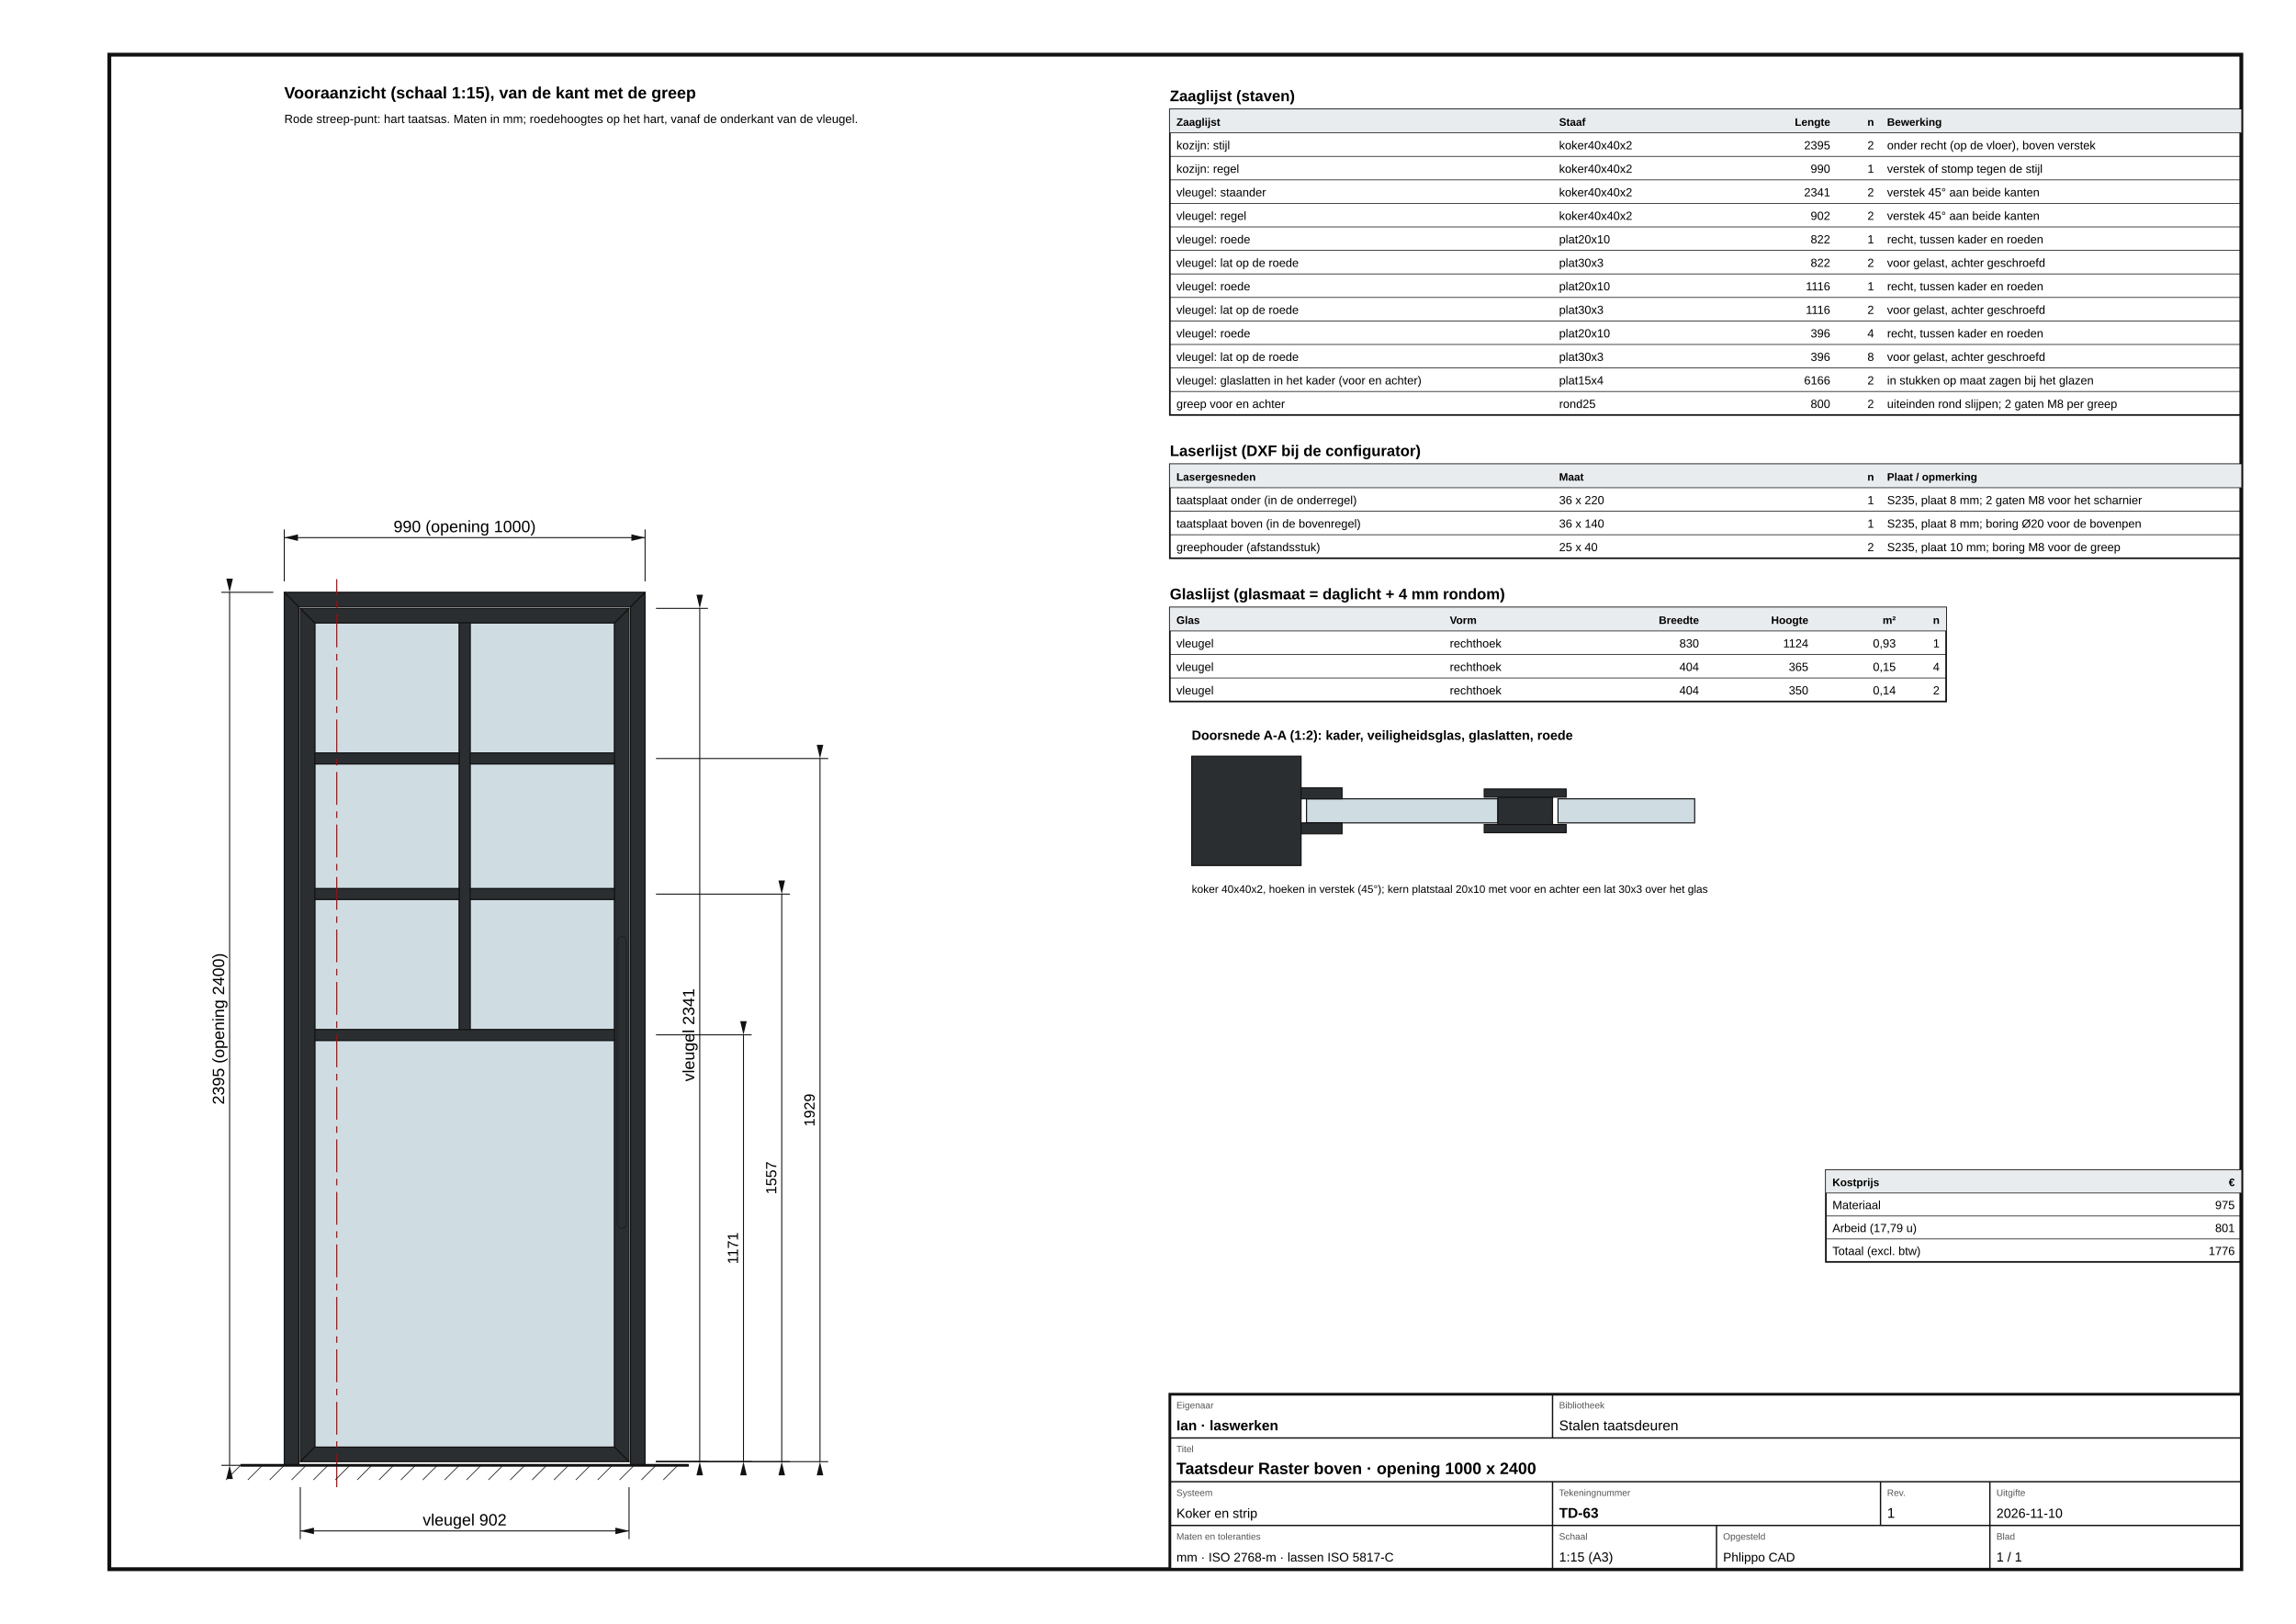
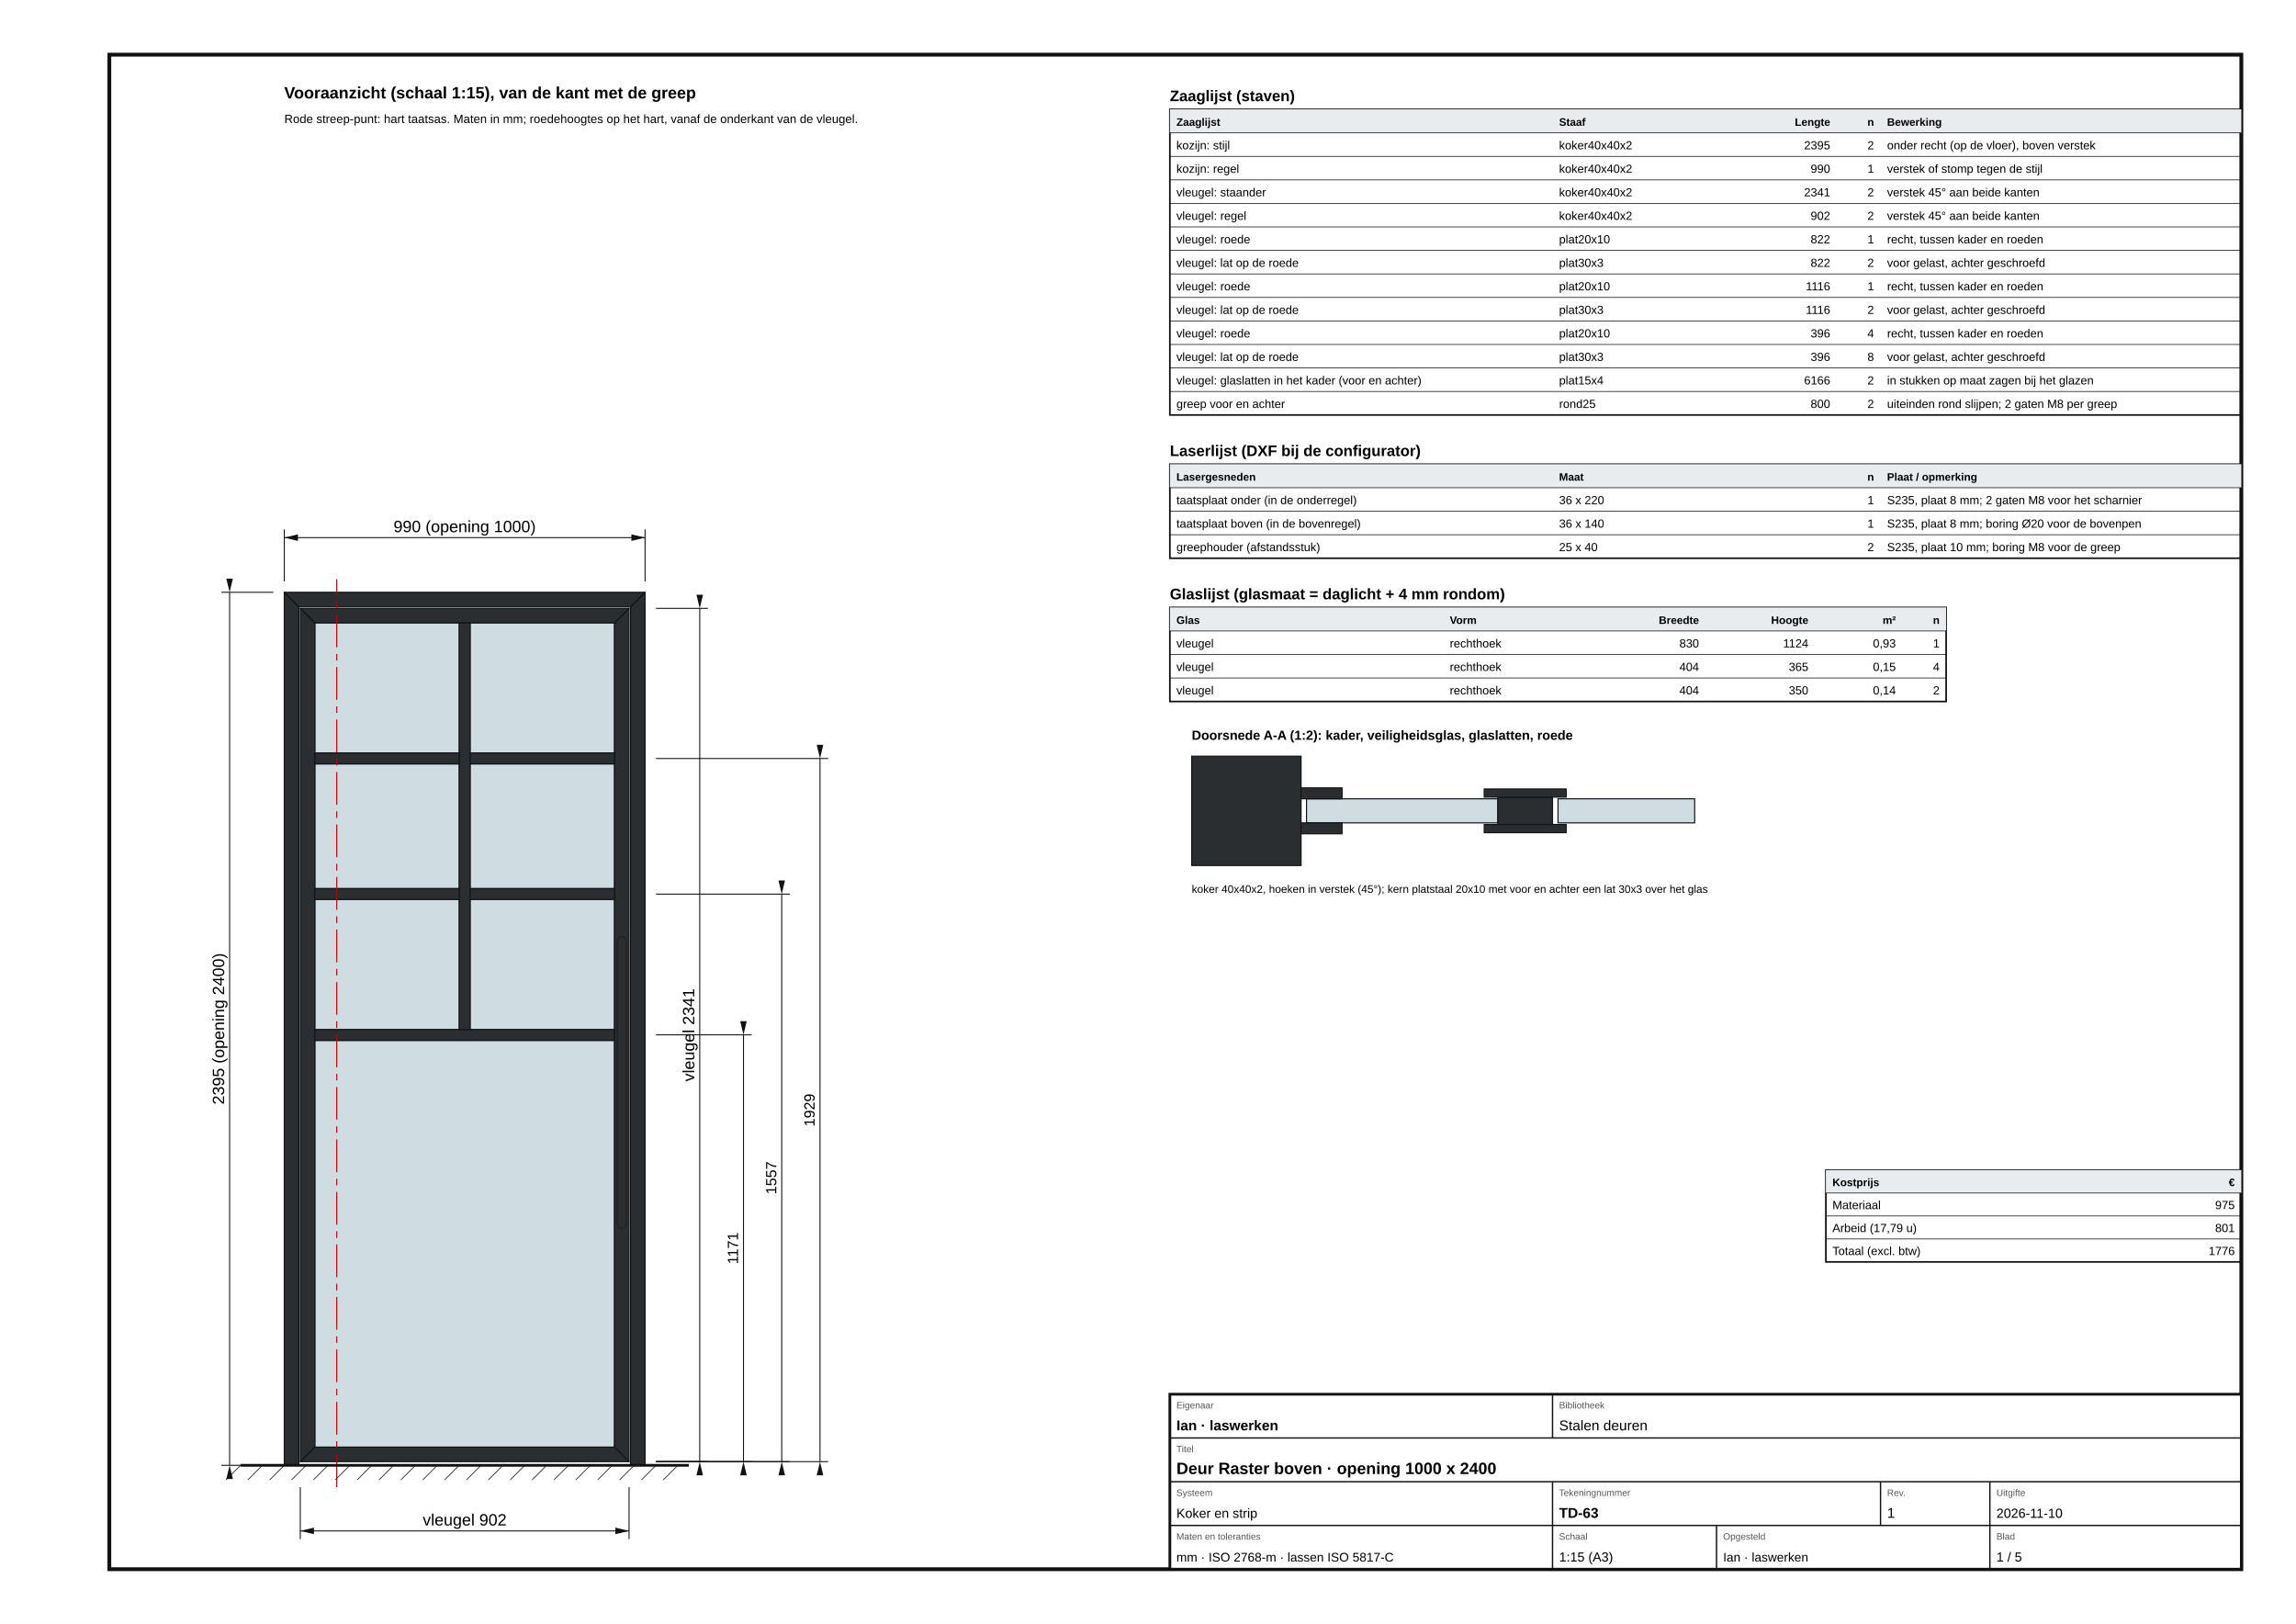
<svg xmlns="http://www.w3.org/2000/svg" viewBox="0 0 420 297" width="420mm" height="297mm" font-family="Arial, Helvetica, sans-serif">
  <rect width="420" height="297" fill="#fff" />
  <rect x="20" y="10" width="390" height="277" fill="none" stroke="#111" stroke-width="0.7" />
  <polygon points="57.6,264.67 112.4,264.67 112.4,190.3 57.6,190.3" fill="#cfdde3" stroke="#111" stroke-width="0.15" stroke-linejoin="round" />
  <polygon points="57.6,188.3 84,188.3 84,164.51 57.6,164.51" fill="#cfdde3" stroke="#111" stroke-width="0.15" stroke-linejoin="round" />
  <polygon points="57.6,162.51 84,162.51 84,139.72 57.6,139.72" fill="#cfdde3" stroke="#111" stroke-width="0.15" stroke-linejoin="round" />
  <polygon points="57.6,137.72 84,137.72 84,113.93 57.6,113.93" fill="#cfdde3" stroke="#111" stroke-width="0.15" stroke-linejoin="round" />
  <polygon points="86,188.3 112.4,188.3 112.4,164.51 86,164.51" fill="#cfdde3" stroke="#111" stroke-width="0.15" stroke-linejoin="round" />
  <polygon points="86,162.51 112.4,162.51 112.4,139.72 86,139.72" fill="#cfdde3" stroke="#111" stroke-width="0.15" stroke-linejoin="round" />
  <polygon points="86,137.72 112.4,137.72 112.4,113.93 86,113.93" fill="#cfdde3" stroke="#111" stroke-width="0.15" stroke-linejoin="round" />
  <polygon points="52,268 52,108.33 54.67,111 54.67,268" fill="#2b2e31" stroke="#111" stroke-width="0.2" stroke-linejoin="round" />
  <polygon points="115.33,268 115.33,111 118,108.33 118,268" fill="#2b2e31" stroke="#111" stroke-width="0.2" stroke-linejoin="round" />
  <polygon points="52,108.33 118,108.33 115.33,111 54.67,111" fill="#2b2e31" stroke="#111" stroke-width="0.2" stroke-linejoin="round" />
  <polygon points="54.93,267.33 54.93,111.27 57.6,113.93 57.6,264.67" fill="#2b2e31" stroke="#111" stroke-width="0.2" stroke-linejoin="round" />
  <polygon points="112.4,264.67 112.4,113.93 115.07,111.27 115.07,267.33" fill="#2b2e31" stroke="#111" stroke-width="0.2" stroke-linejoin="round" />
  <polygon points="57.6,264.67 112.4,264.67 115.07,267.33 54.93,267.33" fill="#2b2e31" stroke="#111" stroke-width="0.2" stroke-linejoin="round" />
  <polygon points="54.93,111.27 115.07,111.27 112.4,113.93 57.6,113.93" fill="#2b2e31" stroke="#111" stroke-width="0.2" stroke-linejoin="round" />
  <polygon points="57.6,188.3 112.4,188.3 112.4,190.3 57.6,190.3" fill="#2b2e31" stroke="#111" stroke-width="0.2" stroke-linejoin="round" />
  <polygon points="84,188.3 84,113.93 86,113.93 86,188.3" fill="#2b2e31" stroke="#111" stroke-width="0.2" stroke-linejoin="round" />
  <polygon points="57.6,162.51 84,162.51 84,164.51 57.6,164.51" fill="#2b2e31" stroke="#111" stroke-width="0.2" stroke-linejoin="round" />
  <polygon points="57.6,137.72 84,137.72 84,139.72 57.6,139.72" fill="#2b2e31" stroke="#111" stroke-width="0.2" stroke-linejoin="round" />
  <polygon points="86,162.51 112.4,162.51 112.4,164.51 86,164.51" fill="#2b2e31" stroke="#111" stroke-width="0.2" stroke-linejoin="round" />
  <polygon points="86,137.72 112.4,137.72 112.4,139.72 86,139.72" fill="#2b2e31" stroke="#111" stroke-width="0.2" stroke-linejoin="round" />
  <line x1="61.6" y1="272" x2="61.6" y2="105.93" stroke="#b00" stroke-width="0.2" stroke-dasharray="6 1.2 1.2 1.2" />
  <rect x="112.9" y="171.33" width="1.67" height="53.33" rx="0.8" fill="#2b2e31" stroke="#111" stroke-width="0.1" />
  <line x1="44" y1="268" x2="126" y2="268" stroke="#111" stroke-width="0.5" />
  <line x1="44" y1="268" x2="41.33" y2="270.67" stroke="#111" stroke-width="0.13" />
  <line x1="48" y1="268" x2="45.33" y2="270.67" stroke="#111" stroke-width="0.13" />
  <line x1="52" y1="268" x2="49.33" y2="270.67" stroke="#111" stroke-width="0.13" />
  <line x1="56" y1="268" x2="53.33" y2="270.67" stroke="#111" stroke-width="0.13" />
  <line x1="60" y1="268" x2="57.33" y2="270.67" stroke="#111" stroke-width="0.13" />
  <line x1="64" y1="268" x2="61.33" y2="270.67" stroke="#111" stroke-width="0.13" />
  <line x1="68" y1="268" x2="65.33" y2="270.67" stroke="#111" stroke-width="0.13" />
  <line x1="72" y1="268" x2="69.33" y2="270.67" stroke="#111" stroke-width="0.13" />
  <line x1="76" y1="268" x2="73.33" y2="270.67" stroke="#111" stroke-width="0.13" />
  <line x1="80" y1="268" x2="77.33" y2="270.67" stroke="#111" stroke-width="0.13" />
  <line x1="84" y1="268" x2="81.33" y2="270.67" stroke="#111" stroke-width="0.13" />
  <line x1="88" y1="268" x2="85.33" y2="270.67" stroke="#111" stroke-width="0.13" />
  <line x1="92" y1="268" x2="89.33" y2="270.67" stroke="#111" stroke-width="0.13" />
  <line x1="96" y1="268" x2="93.33" y2="270.67" stroke="#111" stroke-width="0.13" />
  <line x1="100" y1="268" x2="97.33" y2="270.67" stroke="#111" stroke-width="0.13" />
  <line x1="104" y1="268" x2="101.33" y2="270.67" stroke="#111" stroke-width="0.13" />
  <line x1="108" y1="268" x2="105.33" y2="270.67" stroke="#111" stroke-width="0.13" />
  <line x1="112" y1="268" x2="109.33" y2="270.67" stroke="#111" stroke-width="0.13" />
  <line x1="116" y1="268" x2="113.33" y2="270.67" stroke="#111" stroke-width="0.13" />
  <line x1="120" y1="268" x2="117.33" y2="270.67" stroke="#111" stroke-width="0.13" />
  <line x1="124" y1="268" x2="121.33" y2="270.67" stroke="#111" stroke-width="0.13" />
  <line x1="52" y1="106.33" x2="52" y2="96.83" stroke="#111" stroke-width="0.18" />
  <line x1="118" y1="106.33" x2="118" y2="96.83" stroke="#111" stroke-width="0.18" />
  <line x1="52" y1="98.33" x2="118" y2="98.33" stroke="#111" stroke-width="0.18" />
  <polygon points="52,98.33 54.5,98.93 54.5,97.73" fill="#111" />
  <polygon points="118,98.33 115.5,97.73 115.5,98.93" fill="#111" />
  <text x="85" y="97.33" font-size="3" text-anchor="middle">990 (opening 1000)</text>
  <line x1="50" y1="268" x2="40.5" y2="268" stroke="#111" stroke-width="0.18" />
  <line x1="50" y1="108.33" x2="40.5" y2="108.33" stroke="#111" stroke-width="0.18" />
  <line x1="42" y1="268" x2="42" y2="108.33" stroke="#111" stroke-width="0.18" />
  <polygon points="42,268 41.4,270.5 42.6,270.5" fill="#111" />
  <polygon points="42,108.33 42.6,105.83 41.4,105.83" fill="#111" />
  <text x="41" y="188.17" font-size="3" text-anchor="middle" transform="rotate(-90 41 188.17)">2395 (opening 2400)</text>
  <line x1="54.93" y1="272" x2="54.93" y2="281.5" stroke="#111" stroke-width="0.18" />
  <line x1="115.07" y1="272" x2="115.07" y2="281.5" stroke="#111" stroke-width="0.18" />
  <line x1="54.93" y1="280" x2="115.07" y2="280" stroke="#111" stroke-width="0.18" />
  <polygon points="54.93,280 57.43,280.6 57.43,279.4" fill="#111" />
  <polygon points="115.07,280 112.57,279.4 112.57,280.6" fill="#111" />
  <text x="85" y="279" font-size="3" text-anchor="middle">vleugel 902</text>
  <line x1="120" y1="267.33" x2="129.5" y2="267.33" stroke="#111" stroke-width="0.18" />
  <line x1="120" y1="111.27" x2="129.5" y2="111.27" stroke="#111" stroke-width="0.18" />
  <line x1="128" y1="267.33" x2="128" y2="111.27" stroke="#111" stroke-width="0.18" />
  <polygon points="128,267.33 127.4,269.83 128.6,269.83" fill="#111" />
  <polygon points="128,111.27 128.6,108.77 127.4,108.77" fill="#111" />
  <text x="127" y="189.3" font-size="3" text-anchor="middle" transform="rotate(-90 127 189.3)">vleugel 2341</text>
  <line x1="120" y1="267.33" x2="137.5" y2="267.33" stroke="#111" stroke-width="0.18" />
  <line x1="120" y1="189.27" x2="137.5" y2="189.27" stroke="#111" stroke-width="0.18" />
  <line x1="136" y1="267.33" x2="136" y2="189.27" stroke="#111" stroke-width="0.18" />
  <polygon points="136,267.33 135.4,269.83 136.6,269.83" fill="#111" />
  <polygon points="136,189.27 136.6,186.77 135.4,186.77" fill="#111" />
  <text x="135" y="228.3" font-size="2.7" text-anchor="middle" transform="rotate(-90 135 228.3)">1171</text>
  <line x1="120" y1="267.33" x2="144.5" y2="267.33" stroke="#111" stroke-width="0.18" />
  <line x1="120" y1="163.53" x2="144.5" y2="163.53" stroke="#111" stroke-width="0.18" />
  <line x1="143" y1="267.33" x2="143" y2="163.53" stroke="#111" stroke-width="0.18" />
  <polygon points="143,267.33 142.4,269.83 143.6,269.83" fill="#111" />
  <polygon points="143,163.53 143.6,161.03 142.4,161.03" fill="#111" />
  <text x="142" y="215.43" font-size="2.7" text-anchor="middle" transform="rotate(-90 142 215.43)">1557</text>
  <line x1="120" y1="267.33" x2="151.5" y2="267.33" stroke="#111" stroke-width="0.18" />
  <line x1="120" y1="138.73" x2="151.5" y2="138.73" stroke="#111" stroke-width="0.18" />
  <line x1="150" y1="267.33" x2="150" y2="138.73" stroke="#111" stroke-width="0.18" />
  <polygon points="150,267.33 149.4,269.83 150.6,269.83" fill="#111" />
  <polygon points="150,138.73 150.6,136.23 149.4,136.23" fill="#111" />
  <text x="149" y="203.03" font-size="2.7" text-anchor="middle" transform="rotate(-90 149 203.03)">1929</text>
  <text x="52" y="18" font-size="3" font-weight="700">Vooraanzicht (schaal 1:15), van de kant met de greep</text>
  <text x="52" y="22.5" font-size="2.2">Rode streep-punt: hart taatsas. Maten in mm; roedehoogtes op het hart, vanaf de onderkant van de vleugel.</text>
  <text x="214" y="18.5" font-size="2.8" font-weight="700">Zaaglijst (staven)</text>
  <rect x="214" y="20" width="196" height="55.9" fill="none" stroke="#111" stroke-width="0.3" />
  <rect x="214" y="20" width="196" height="4.3" fill="#e9ecee" stroke="none" />
  <text x="215.2" y="23.01" font-size="1.978" font-weight="700">Zaaglijst</text>
  <text x="285.2" y="23.01" font-size="1.978" font-weight="700">Staaf</text>
  <text x="334.8" y="23.01" font-size="1.978" text-anchor="end" font-weight="700">Lengte</text>
  <text x="342.8" y="23.01" font-size="1.978" text-anchor="end" font-weight="700">n</text>
  <text x="345.2" y="23.01" font-size="1.978" font-weight="700">Bewerking</text>
  <line x1="214" y1="24.3" x2="410" y2="24.3" stroke="#111" stroke-width="0.13" />
  <text x="215.2" y="27.31" font-size="2.15">kozijn: stijl</text>
  <text x="285.2" y="27.31" font-size="2.15">koker40x40x2</text>
  <text x="334.8" y="27.31" font-size="2.15" text-anchor="end">2395</text>
  <text x="342.8" y="27.31" font-size="2.15" text-anchor="end">2</text>
  <text x="345.2" y="27.31" font-size="2.15">onder recht (op de vloer), boven verstek</text>
  <line x1="214" y1="28.6" x2="410" y2="28.6" stroke="#111" stroke-width="0.13" />
  <text x="215.2" y="31.61" font-size="2.15">kozijn: regel</text>
  <text x="285.2" y="31.61" font-size="2.15">koker40x40x2</text>
  <text x="334.8" y="31.61" font-size="2.15" text-anchor="end">990</text>
  <text x="342.8" y="31.61" font-size="2.15" text-anchor="end">1</text>
  <text x="345.2" y="31.61" font-size="2.15">verstek of stomp tegen de stijl</text>
  <line x1="214" y1="32.9" x2="410" y2="32.9" stroke="#111" stroke-width="0.13" />
  <text x="215.2" y="35.91" font-size="2.15">vleugel: staander</text>
  <text x="285.2" y="35.91" font-size="2.15">koker40x40x2</text>
  <text x="334.8" y="35.91" font-size="2.15" text-anchor="end">2341</text>
  <text x="342.8" y="35.91" font-size="2.15" text-anchor="end">2</text>
  <text x="345.2" y="35.91" font-size="2.15">verstek 45° aan beide kanten</text>
  <line x1="214" y1="37.2" x2="410" y2="37.2" stroke="#111" stroke-width="0.13" />
  <text x="215.2" y="40.21" font-size="2.15">vleugel: regel</text>
  <text x="285.2" y="40.21" font-size="2.15">koker40x40x2</text>
  <text x="334.8" y="40.21" font-size="2.15" text-anchor="end">902</text>
  <text x="342.8" y="40.21" font-size="2.15" text-anchor="end">2</text>
  <text x="345.2" y="40.21" font-size="2.15">verstek 45° aan beide kanten</text>
  <line x1="214" y1="41.5" x2="410" y2="41.5" stroke="#111" stroke-width="0.13" />
  <text x="215.2" y="44.51" font-size="2.15">vleugel: roede</text>
  <text x="285.2" y="44.51" font-size="2.15">plat20x10</text>
  <text x="334.8" y="44.51" font-size="2.15" text-anchor="end">822</text>
  <text x="342.8" y="44.51" font-size="2.15" text-anchor="end">1</text>
  <text x="345.2" y="44.51" font-size="2.15">recht, tussen kader en roeden</text>
  <line x1="214" y1="45.8" x2="410" y2="45.8" stroke="#111" stroke-width="0.13" />
  <text x="215.2" y="48.81" font-size="2.15">vleugel: lat op de roede</text>
  <text x="285.2" y="48.81" font-size="2.15">plat30x3</text>
  <text x="334.8" y="48.81" font-size="2.15" text-anchor="end">822</text>
  <text x="342.8" y="48.81" font-size="2.15" text-anchor="end">2</text>
  <text x="345.2" y="48.81" font-size="2.15">voor gelast, achter geschroefd</text>
  <line x1="214" y1="50.1" x2="410" y2="50.1" stroke="#111" stroke-width="0.13" />
  <text x="215.2" y="53.11" font-size="2.15">vleugel: roede</text>
  <text x="285.2" y="53.11" font-size="2.15">plat20x10</text>
  <text x="334.8" y="53.11" font-size="2.15" text-anchor="end">1116</text>
  <text x="342.8" y="53.11" font-size="2.15" text-anchor="end">1</text>
  <text x="345.2" y="53.11" font-size="2.15">recht, tussen kader en roeden</text>
  <line x1="214" y1="54.4" x2="410" y2="54.4" stroke="#111" stroke-width="0.13" />
  <text x="215.2" y="57.41" font-size="2.15">vleugel: lat op de roede</text>
  <text x="285.2" y="57.41" font-size="2.15">plat30x3</text>
  <text x="334.8" y="57.41" font-size="2.15" text-anchor="end">1116</text>
  <text x="342.8" y="57.41" font-size="2.15" text-anchor="end">2</text>
  <text x="345.2" y="57.41" font-size="2.15">voor gelast, achter geschroefd</text>
  <line x1="214" y1="58.7" x2="410" y2="58.7" stroke="#111" stroke-width="0.13" />
  <text x="215.2" y="61.71" font-size="2.15">vleugel: roede</text>
  <text x="285.2" y="61.71" font-size="2.15">plat20x10</text>
  <text x="334.8" y="61.71" font-size="2.15" text-anchor="end">396</text>
  <text x="342.8" y="61.71" font-size="2.15" text-anchor="end">4</text>
  <text x="345.2" y="61.71" font-size="2.15">recht, tussen kader en roeden</text>
  <line x1="214" y1="63" x2="410" y2="63" stroke="#111" stroke-width="0.13" />
  <text x="215.2" y="66.01" font-size="2.15">vleugel: lat op de roede</text>
  <text x="285.2" y="66.01" font-size="2.15">plat30x3</text>
  <text x="334.8" y="66.01" font-size="2.15" text-anchor="end">396</text>
  <text x="342.8" y="66.01" font-size="2.15" text-anchor="end">8</text>
  <text x="345.2" y="66.01" font-size="2.15">voor gelast, achter geschroefd</text>
  <line x1="214" y1="67.3" x2="410" y2="67.3" stroke="#111" stroke-width="0.13" />
  <text x="215.2" y="70.31" font-size="2.15">vleugel: glaslatten in het kader (voor en achter)</text>
  <text x="285.2" y="70.31" font-size="2.15">plat15x4</text>
  <text x="334.8" y="70.31" font-size="2.15" text-anchor="end">6166</text>
  <text x="342.8" y="70.31" font-size="2.15" text-anchor="end">2</text>
  <text x="345.2" y="70.31" font-size="2.15">in stukken op maat zagen bij het glazen</text>
  <line x1="214" y1="71.6" x2="410" y2="71.6" stroke="#111" stroke-width="0.13" />
  <text x="215.2" y="74.61" font-size="2.15">greep voor en achter</text>
  <text x="285.2" y="74.61" font-size="2.15">rond25</text>
  <text x="334.8" y="74.61" font-size="2.15" text-anchor="end">800</text>
  <text x="342.8" y="74.61" font-size="2.15" text-anchor="end">2</text>
  <text x="345.2" y="74.61" font-size="2.15">uiteinden rond slijpen; 2 gaten M8 per greep</text>
  <text x="214" y="83.4" font-size="2.8" font-weight="700">Laserlijst (DXF bij de configurator)</text>
  <rect x="214" y="84.9" width="196" height="17.2" fill="none" stroke="#111" stroke-width="0.3" />
  <rect x="214" y="84.9" width="196" height="4.3" fill="#e9ecee" stroke="none" />
  <text x="215.2" y="87.91" font-size="1.978" font-weight="700">Lasergesneden</text>
  <text x="285.2" y="87.91" font-size="1.978" font-weight="700">Maat</text>
  <text x="342.8" y="87.91" font-size="1.978" text-anchor="end" font-weight="700">n</text>
  <text x="345.2" y="87.91" font-size="1.978" font-weight="700">Plaat / opmerking</text>
  <line x1="214" y1="89.2" x2="410" y2="89.2" stroke="#111" stroke-width="0.13" />
  <text x="215.2" y="92.21" font-size="2.15">taatsplaat onder (in de onderregel)</text>
  <text x="285.2" y="92.21" font-size="2.15">36 x 220</text>
  <text x="342.8" y="92.21" font-size="2.15" text-anchor="end">1</text>
  <text x="345.2" y="92.21" font-size="2.15">S235, plaat 8 mm; 2 gaten M8 voor het scharnier</text>
  <line x1="214" y1="93.5" x2="410" y2="93.5" stroke="#111" stroke-width="0.13" />
  <text x="215.2" y="96.51" font-size="2.15">taatsplaat boven (in de bovenregel)</text>
  <text x="285.2" y="96.51" font-size="2.15">36 x 140</text>
  <text x="342.8" y="96.51" font-size="2.15" text-anchor="end">1</text>
  <text x="345.2" y="96.51" font-size="2.15">S235, plaat 8 mm; boring Ø20 voor de bovenpen</text>
  <line x1="214" y1="97.8" x2="410" y2="97.8" stroke="#111" stroke-width="0.13" />
  <text x="215.2" y="100.81" font-size="2.15">greephouder (afstandsstuk)</text>
  <text x="285.2" y="100.81" font-size="2.15">25 x 40</text>
  <text x="342.8" y="100.81" font-size="2.15" text-anchor="end">2</text>
  <text x="345.2" y="100.81" font-size="2.15">S235, plaat 10 mm; boring M8 voor de greep</text>
  <text x="214" y="109.6" font-size="2.8" font-weight="700">Glaslijst (glasmaat = daglicht + 4 mm rondom)</text>
  <rect x="214" y="111.1" width="142" height="17.2" fill="none" stroke="#111" stroke-width="0.3" />
  <rect x="214" y="111.1" width="142" height="4.3" fill="#e9ecee" stroke="none" />
  <text x="215.2" y="114.11" font-size="1.978" font-weight="700">Glas</text>
  <text x="265.2" y="114.11" font-size="1.978" font-weight="700">Vorm</text>
  <text x="310.8" y="114.11" font-size="1.978" text-anchor="end" font-weight="700">Breedte</text>
  <text x="330.8" y="114.11" font-size="1.978" text-anchor="end" font-weight="700">Hoogte</text>
  <text x="346.8" y="114.11" font-size="1.978" text-anchor="end" font-weight="700">m²</text>
  <text x="354.8" y="114.11" font-size="1.978" text-anchor="end" font-weight="700">n</text>
  <line x1="214" y1="115.4" x2="356" y2="115.4" stroke="#111" stroke-width="0.13" />
  <text x="215.2" y="118.41" font-size="2.15">vleugel</text>
  <text x="265.2" y="118.41" font-size="2.15">rechthoek</text>
  <text x="310.8" y="118.41" font-size="2.15" text-anchor="end">830</text>
  <text x="330.8" y="118.41" font-size="2.15" text-anchor="end">1124</text>
  <text x="346.8" y="118.41" font-size="2.15" text-anchor="end">0,93</text>
  <text x="354.8" y="118.41" font-size="2.15" text-anchor="end">1</text>
  <line x1="214" y1="119.7" x2="356" y2="119.7" stroke="#111" stroke-width="0.13" />
  <text x="215.2" y="122.71" font-size="2.15">vleugel</text>
  <text x="265.2" y="122.71" font-size="2.15">rechthoek</text>
  <text x="310.8" y="122.71" font-size="2.15" text-anchor="end">404</text>
  <text x="330.8" y="122.71" font-size="2.15" text-anchor="end">365</text>
  <text x="346.8" y="122.71" font-size="2.15" text-anchor="end">0,15</text>
  <text x="354.8" y="122.71" font-size="2.15" text-anchor="end">4</text>
  <line x1="214" y1="124" x2="356" y2="124" stroke="#111" stroke-width="0.13" />
  <text x="215.2" y="127.01" font-size="2.15">vleugel</text>
  <text x="265.2" y="127.01" font-size="2.15">rechthoek</text>
  <text x="310.8" y="127.01" font-size="2.15" text-anchor="end">404</text>
  <text x="330.8" y="127.01" font-size="2.15" text-anchor="end">350</text>
  <text x="346.8" y="127.01" font-size="2.15" text-anchor="end">0,14</text>
  <text x="354.8" y="127.01" font-size="2.15" text-anchor="end">2</text>
  <rect x="218" y="138.3" width="20" height="20" fill="#2b2e31" stroke="#111" stroke-width="0.2" />
  <rect x="239" y="146.1" width="35" height="4.4" fill="#cfdde3" stroke="#111" stroke-width="0.2" />
  <rect x="238" y="144.1" width="7.5" height="2" fill="#2b2e31" stroke="#111" stroke-width="0.2" />
  <rect x="238" y="150.5" width="7.5" height="2" fill="#2b2e31" stroke="#111" stroke-width="0.2" />
  <rect x="274" y="145.8" width="10" height="5" fill="#2b2e31" stroke="#111" stroke-width="0.2" />
  <rect x="271.5" y="144.3" width="15" height="1.5" fill="#2b2e31" stroke="#111" stroke-width="0.2" />
  <rect x="271.5" y="150.8" width="15" height="1.5" fill="#2b2e31" stroke="#111" stroke-width="0.2" />
  <rect x="285" y="146.1" width="25" height="4.4" fill="#cfdde3" stroke="#111" stroke-width="0.2" />
  <text x="218" y="135.3" font-size="2.4" font-weight="700">Doorsnede A-A (1:2): kader, veiligheidsglas, glaslatten, roede</text>
  <text x="218" y="163.3" font-size="2">koker 40x40x2, hoeken in verstek (45°); kern platstaal 20x10 met voor en achter een lat 30x3 over het glas</text>
  <rect x="334" y="214" width="76" height="16.8" fill="none" stroke="#111" stroke-width="0.3" />
  <rect x="334" y="214" width="76" height="4.2" fill="#e9ecee" stroke="none" />
  <text x="335.2" y="216.94" font-size="1.978" font-weight="700">Kostprijs</text>
  <text x="408.8" y="216.94" font-size="1.978" text-anchor="end" font-weight="700">€</text>
  <line x1="334" y1="218.2" x2="410" y2="218.2" stroke="#111" stroke-width="0.13" />
  <text x="335.2" y="221.14" font-size="2.15">Materiaal</text>
  <text x="408.8" y="221.14" font-size="2.15" text-anchor="end">975</text>
  <line x1="334" y1="222.4" x2="410" y2="222.4" stroke="#111" stroke-width="0.13" />
  <text x="335.2" y="225.34" font-size="2.15">Arbeid (17,79 u)</text>
  <text x="408.8" y="225.34" font-size="2.15" text-anchor="end">801</text>
  <line x1="334" y1="226.6" x2="410" y2="226.6" stroke="#111" stroke-width="0.13" />
  <text x="335.2" y="229.54" font-size="2.15">Totaal (excl. btw)</text>
  <text x="408.8" y="229.54" font-size="2.15" text-anchor="end">1776</text>
  <rect x="214" y="255" width="196" height="32" fill="#fff" stroke="#111" stroke-width="0.5" />
  <line x1="214" y1="263" x2="410" y2="263" stroke="#111" stroke-width="0.25" />
  <line x1="214" y1="271" x2="410" y2="271" stroke="#111" stroke-width="0.25" />
  <line x1="214" y1="279" x2="410" y2="279" stroke="#111" stroke-width="0.25" />
  <text x="215.2" y="257.6" font-size="1.7" fill="#555">Eigenaar</text>
  <text x="215.2" y="261.6" font-size="2.6" font-weight="700">Ian · laswerken</text>
  <line x1="284" y1="255" x2="284" y2="263" stroke="#111" stroke-width="0.25" />
  <text x="285.2" y="257.6" font-size="1.7" fill="#555">Bibliotheek</text>
-   <text x="285.2" y="261.6" font-size="2.6">Stalen taatsdeuren</text>
+   <text x="285.2" y="261.6" font-size="2.6">Stalen deuren</text>
  <text x="215.2" y="265.6" font-size="1.7" fill="#555">Titel</text>
-   <text x="215.2" y="269.6" font-size="3" font-weight="700">Taatsdeur Raster boven · opening 1000 x 2400</text>
+   <text x="215.2" y="269.6" font-size="3" font-weight="700">Deur Raster boven · opening 1000 x 2400</text>
  <text x="215.2" y="273.6" font-size="1.7" fill="#555">Systeem</text>
  <text x="215.2" y="277.6" font-size="2.4">Koker en strip</text>
  <line x1="284" y1="271" x2="284" y2="279" stroke="#111" stroke-width="0.25" />
  <text x="285.2" y="273.6" font-size="1.7" fill="#555">Tekeningnummer</text>
  <text x="285.2" y="277.6" font-size="2.6" font-weight="700">TD-63</text>
  <line x1="344" y1="271" x2="344" y2="279" stroke="#111" stroke-width="0.25" />
  <text x="345.2" y="273.6" font-size="1.7" fill="#555">Rev.</text>
  <text x="345.2" y="277.6" font-size="2.6">1</text>
  <line x1="364" y1="271" x2="364" y2="279" stroke="#111" stroke-width="0.25" />
  <text x="365.2" y="273.6" font-size="1.7" fill="#555">Uitgifte</text>
  <text x="365.2" y="277.6" font-size="2.4">2026-11-10</text>
  <text x="215.2" y="281.6" font-size="1.7" fill="#555">Maten en toleranties</text>
  <text x="215.2" y="285.6" font-size="2.3">mm · ISO 2768-m · lassen ISO 5817-C</text>
  <line x1="284" y1="279" x2="284" y2="287" stroke="#111" stroke-width="0.25" />
  <text x="285.2" y="281.6" font-size="1.7" fill="#555">Schaal</text>
  <text x="285.2" y="285.6" font-size="2.4">1:15 (A3)</text>
  <line x1="314" y1="279" x2="314" y2="287" stroke="#111" stroke-width="0.25" />
  <text x="315.2" y="281.6" font-size="1.7" fill="#555">Opgesteld</text>
-   <text x="315.2" y="285.6" font-size="2.3">Phlippo CAD</text>
+   <text x="315.2" y="285.6" font-size="2.3">Ian · laswerken</text>
  <line x1="364" y1="279" x2="364" y2="287" stroke="#111" stroke-width="0.25" />
  <text x="365.2" y="281.6" font-size="1.7" fill="#555">Blad</text>
-   <text x="365.2" y="285.6" font-size="2.4">1 / 1</text>
+   <text x="365.2" y="285.6" font-size="2.4">1 / 5</text>
</svg>
